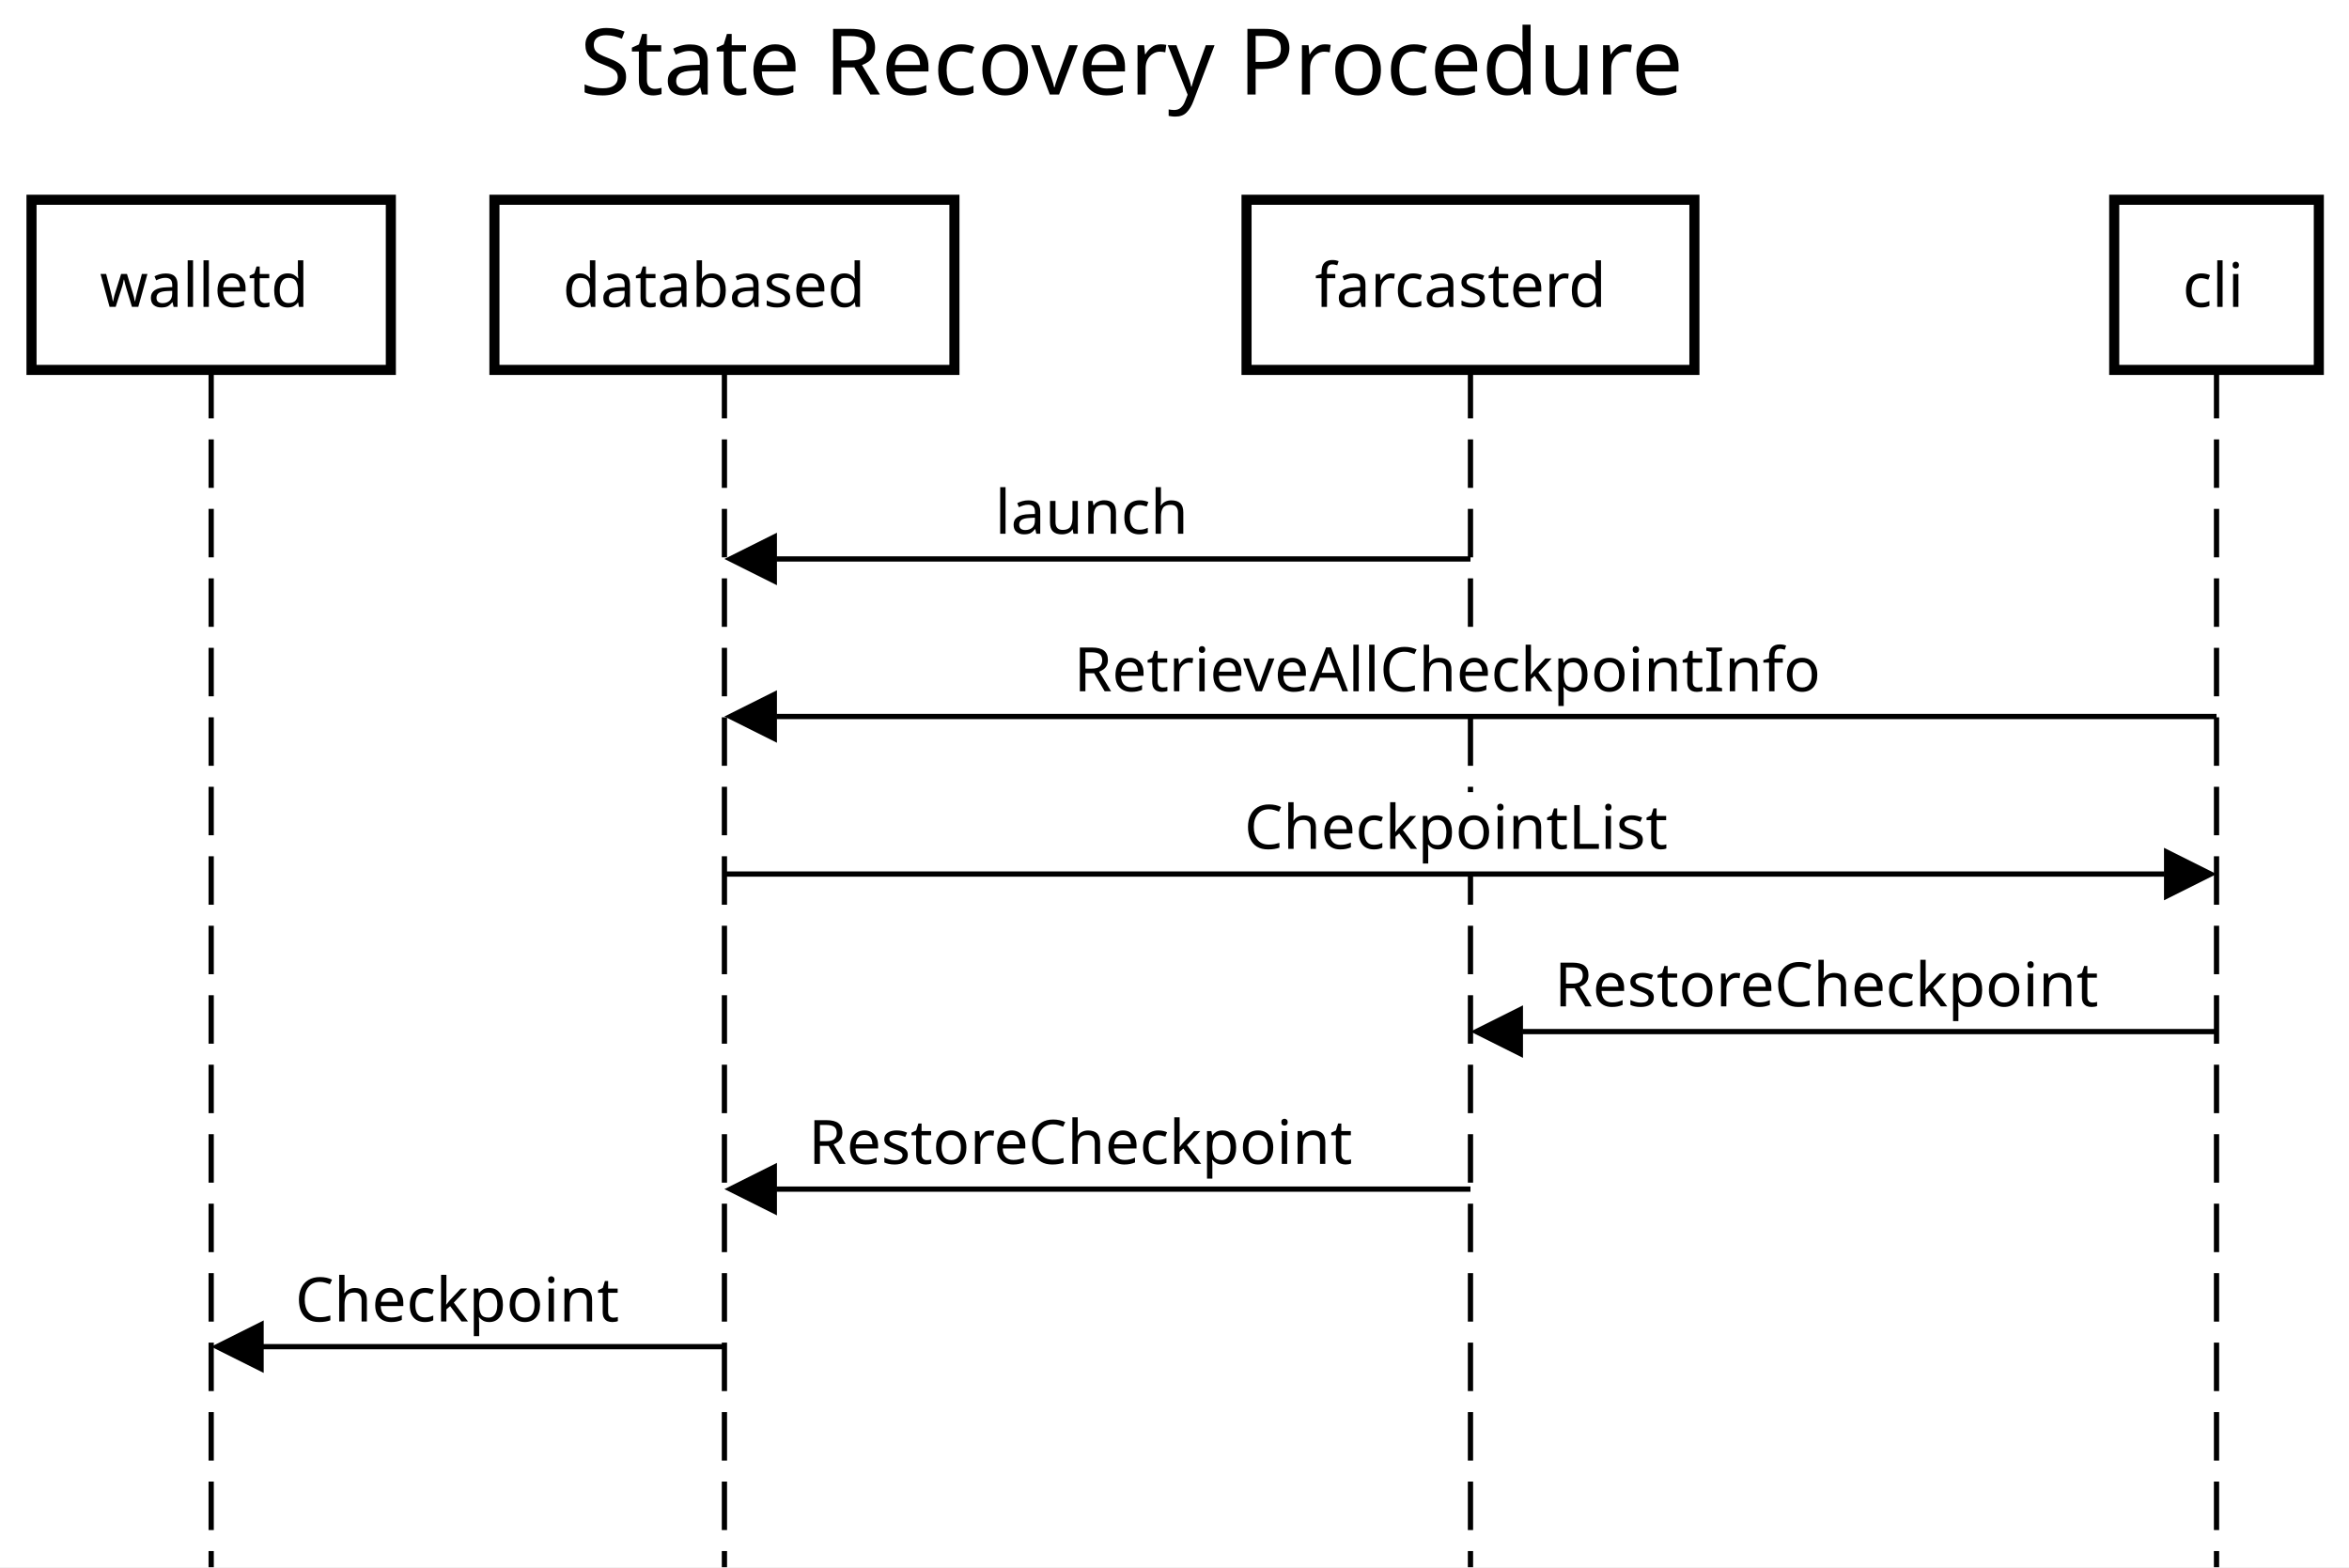
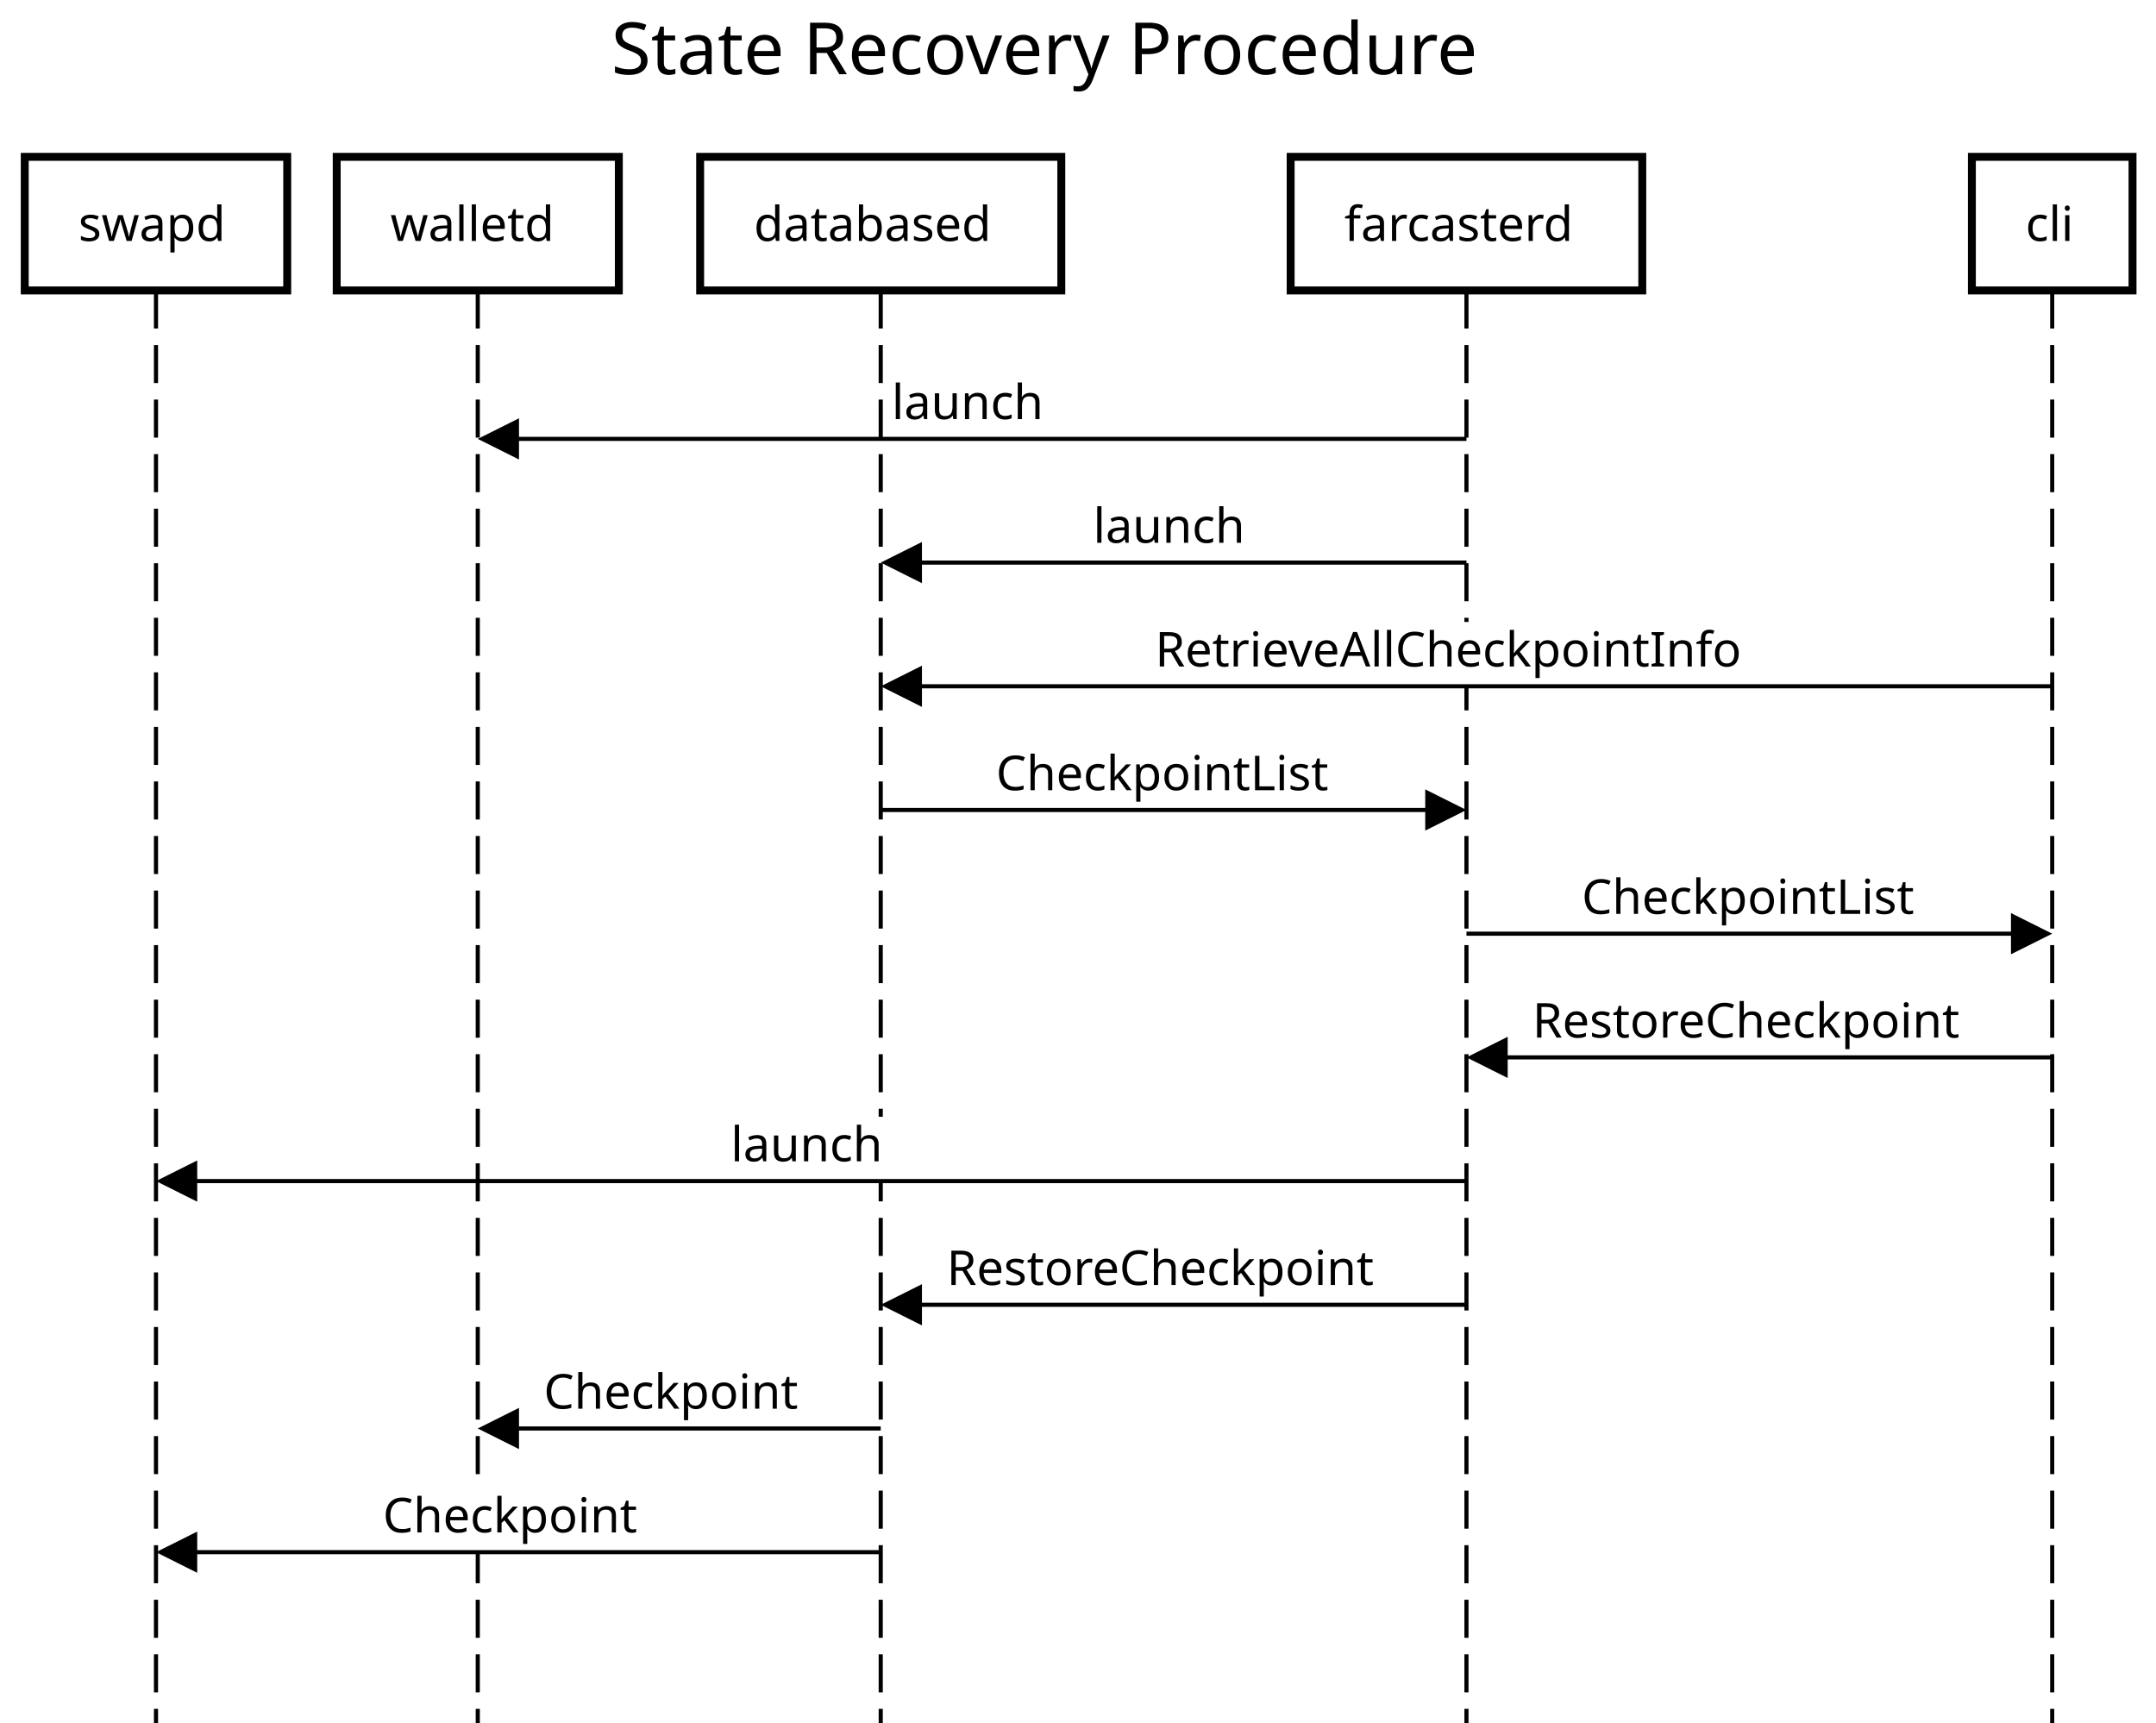
- <svg xmlns="http://www.w3.org/2000/svg" version="1.1" width="562" height="375">
+ <svg xmlns="http://www.w3.org/2000/svg" version="1.1" width="657" height="525">
  <defs />
  <g>
    <g />
    <g />
    <g />
    <g />
    <g />
    <g />
+     <g />
+     <g />
+     <g />
+     <g />
    <g>
-       <rect fill="white" stroke="none" x="0" y="0" width="562" height="375" />
+       <rect fill="white" stroke="none" x="0" y="0" width="657" height="525" />
    </g>
    <g>
-       <text fill="black" stroke="none" font-family="sans-serif" font-size="16.5pt" font-style="normal" font-weight="normal" text-decoration="normal" x="138.743" y="22.618" text-anchor="start" dominant-baseline="alphabetic" xml:space="preserve">State Recovery Procedure</text>
+       <text fill="black" stroke="none" font-family="sans-serif" font-size="16.5pt" font-style="normal" font-weight="normal" text-decoration="normal" x="186.276" y="22.618" text-anchor="start" dominant-baseline="alphabetic" xml:space="preserve">State Recovery Procedure</text>
    </g>
    <g />
    <g>
-       <path fill="none" stroke="black" paint-order="fill stroke markers" d=" M 50.525 88.512 L 50.525 375.006" stroke-miterlimit="10" stroke-width="1.257" stroke-dasharray="11.599,5.026" />
-       <path fill="none" stroke="black" paint-order="fill stroke markers" d=" M 173.318 88.512 L 173.318 375.006" stroke-miterlimit="10" stroke-width="1.257" stroke-dasharray="11.599,5.026" />
-       <path fill="none" stroke="black" paint-order="fill stroke markers" d=" M 351.811 88.512 L 351.811 375.006" stroke-miterlimit="10" stroke-width="1.257" stroke-dasharray="11.599,5.026" />
-       <path fill="none" stroke="black" paint-order="fill stroke markers" d=" M 530.304 88.512 L 530.304 375.006" stroke-miterlimit="10" stroke-width="1.257" stroke-dasharray="11.599,5.026" />
+       <path fill="none" stroke="black" paint-order="fill stroke markers" d=" M 47.533 88.512 L 47.533 525.792" stroke-miterlimit="10" stroke-width="1.257" stroke-dasharray="11.599,5.026" />
+       <path fill="none" stroke="black" paint-order="fill stroke markers" d=" M 145.591 88.512 L 145.591 525.792" stroke-miterlimit="10" stroke-width="1.257" stroke-dasharray="11.599,5.026" />
+       <path fill="none" stroke="black" paint-order="fill stroke markers" d=" M 268.384 88.512 L 268.384 525.792" stroke-miterlimit="10" stroke-width="1.257" stroke-dasharray="11.599,5.026" />
+       <path fill="none" stroke="black" paint-order="fill stroke markers" d=" M 446.877 88.512 L 446.877 525.792" stroke-miterlimit="10" stroke-width="1.257" stroke-dasharray="11.599,5.026" />
+       <path fill="none" stroke="black" paint-order="fill stroke markers" d=" M 625.37 88.512 L 625.37 525.792" stroke-miterlimit="10" stroke-width="1.257" stroke-dasharray="11.599,5.026" />
    </g>
    <g>
      <path fill="none" stroke="none" />
      <g>
-         <path fill="white" stroke="black" paint-order="fill stroke markers" d=" M 7.539 47.799 L 93.51 47.799 L 93.51 88.512 L 7.539 88.512 L 7.539 47.799 Z" stroke-miterlimit="10" stroke-width="2.413" stroke-dasharray="" />
+         <path fill="white" stroke="black" paint-order="fill stroke markers" d=" M 7.539 47.799 L 87.527 47.799 L 87.527 88.512 L 7.539 88.512 L 7.539 47.799 Z" stroke-miterlimit="10" stroke-width="2.413" stroke-dasharray="" />
      </g>
      <g>
        <g />
-         <text fill="black" stroke="none" font-family="sans-serif" font-size="11pt" font-style="normal" font-weight="normal" text-decoration="normal" x="23.9" y="73.433" text-anchor="start" dominant-baseline="alphabetic" xml:space="preserve">walletd</text>
+         <text fill="black" stroke="none" font-family="sans-serif" font-size="11pt" font-style="normal" font-weight="normal" text-decoration="normal" x="23.9" y="73.433" text-anchor="start" dominant-baseline="alphabetic" xml:space="preserve">swapd</text>
      </g>
      <path fill="none" stroke="none" />
      <g>
-         <path fill="white" stroke="black" paint-order="fill stroke markers" d=" M 118.291 47.799 L 228.345 47.799 L 228.345 88.512 L 118.291 88.512 L 118.291 47.799 Z" stroke-miterlimit="10" stroke-width="2.413" stroke-dasharray="" />
+         <path fill="white" stroke="black" paint-order="fill stroke markers" d=" M 102.605 47.799 L 188.576 47.799 L 188.576 88.512 L 102.605 88.512 L 102.605 47.799 Z" stroke-miterlimit="10" stroke-width="2.413" stroke-dasharray="" />
      </g>
      <g>
        <g />
-         <text fill="black" stroke="none" font-family="sans-serif" font-size="11pt" font-style="normal" font-weight="normal" text-decoration="normal" x="134.651" y="73.433" text-anchor="start" dominant-baseline="alphabetic" xml:space="preserve">databased</text>
+         <text fill="black" stroke="none" font-family="sans-serif" font-size="11pt" font-style="normal" font-weight="normal" text-decoration="normal" x="118.966" y="73.433" text-anchor="start" dominant-baseline="alphabetic" xml:space="preserve">walletd</text>
      </g>
      <path fill="none" stroke="none" />
      <g>
-         <path fill="white" stroke="black" paint-order="fill stroke markers" d=" M 298.234 47.799 L 405.388 47.799 L 405.388 88.512 L 298.234 88.512 L 298.234 47.799 Z" stroke-miterlimit="10" stroke-width="2.413" stroke-dasharray="" />
+         <path fill="white" stroke="black" paint-order="fill stroke markers" d=" M 213.357 47.799 L 323.411 47.799 L 323.411 88.512 L 213.357 88.512 L 213.357 47.799 Z" stroke-miterlimit="10" stroke-width="2.413" stroke-dasharray="" />
      </g>
      <g>
        <g />
-         <text fill="black" stroke="none" font-family="sans-serif" font-size="11pt" font-style="normal" font-weight="normal" text-decoration="normal" x="314.594" y="73.433" text-anchor="start" dominant-baseline="alphabetic" xml:space="preserve">farcasterd</text>
+         <text fill="black" stroke="none" font-family="sans-serif" font-size="11pt" font-style="normal" font-weight="normal" text-decoration="normal" x="229.717" y="73.433" text-anchor="start" dominant-baseline="alphabetic" xml:space="preserve">databased</text>
      </g>
      <path fill="none" stroke="none" />
      <g>
-         <path fill="white" stroke="black" paint-order="fill stroke markers" d=" M 505.827 47.799 L 554.781 47.799 L 554.781 88.512 L 505.827 88.512 L 505.827 47.799 Z" stroke-miterlimit="10" stroke-width="2.413" stroke-dasharray="" />
+         <path fill="white" stroke="black" paint-order="fill stroke markers" d=" M 393.3 47.799 L 500.454 47.799 L 500.454 88.512 L 393.3 88.512 L 393.3 47.799 Z" stroke-miterlimit="10" stroke-width="2.413" stroke-dasharray="" />
      </g>
      <g>
        <g />
-         <text fill="black" stroke="none" font-family="sans-serif" font-size="11pt" font-style="normal" font-weight="normal" text-decoration="normal" x="522.187" y="73.433" text-anchor="start" dominant-baseline="alphabetic" xml:space="preserve">cli</text>
+         <text fill="black" stroke="none" font-family="sans-serif" font-size="11pt" font-style="normal" font-weight="normal" text-decoration="normal" x="409.66" y="73.433" text-anchor="start" dominant-baseline="alphabetic" xml:space="preserve">farcasterd</text>
+       </g>
+       <path fill="none" stroke="none" />
+       <g>
+         <path fill="white" stroke="black" paint-order="fill stroke markers" d=" M 600.893 47.799 L 649.847 47.799 L 649.847 88.512 L 600.893 88.512 L 600.893 47.799 Z" stroke-miterlimit="10" stroke-width="2.413" stroke-dasharray="" />
+       </g>
+       <g>
+         <g />
+         <text fill="black" stroke="none" font-family="sans-serif" font-size="11pt" font-style="normal" font-weight="normal" text-decoration="normal" x="617.253" y="73.433" text-anchor="start" dominant-baseline="alphabetic" xml:space="preserve">cli</text>
      </g>
    </g>
    <g>
      <g>
        <g>
-           <rect fill="white" stroke="none" x="235.786" y="114.145" width="53.557" height="19.602" />
+           <rect fill="white" stroke="none" x="269.455" y="114.145" width="53.557" height="19.602" />
        </g>
-         <text fill="black" stroke="none" font-family="sans-serif" font-size="11pt" font-style="normal" font-weight="normal" text-decoration="normal" x="238.048" y="127.716" text-anchor="start" dominant-baseline="alphabetic" xml:space="preserve">launch</text>
+         <text fill="black" stroke="none" font-family="sans-serif" font-size="11pt" font-style="normal" font-weight="normal" text-decoration="normal" x="271.717" y="127.716" text-anchor="start" dominant-baseline="alphabetic" xml:space="preserve">launch</text>
      </g>
      <g>
-         <path fill="none" stroke="black" paint-order="fill stroke markers" d=" M 351.811 133.748 L 185.732 133.748" stroke-miterlimit="10" stroke-width="1.257" stroke-dasharray="" />
-         <g transform="translate(173.3177,133.7476) translate(-173.3177,-133.7476)">
-           <path fill="black" stroke="none" paint-order="stroke fill markers" d=" M 185.883 127.465 L 173.318 133.748 L 185.883 140.03 Z" />
+         <path fill="none" stroke="black" paint-order="fill stroke markers" d=" M 446.877 133.748 L 158.005 133.748" stroke-miterlimit="10" stroke-width="1.257" stroke-dasharray="" />
+         <g transform="translate(145.5906,133.7476) translate(-145.5906,-133.7476)">
+           <path fill="black" stroke="none" paint-order="stroke fill markers" d=" M 158.156 127.465 L 145.591 133.748 L 158.156 140.03 Z" />
        </g>
      </g>
      <g>
        <g>
-           <rect fill="white" stroke="none" x="254.674" y="151.842" width="194.274" height="19.602" />
+           <rect fill="white" stroke="none" x="330.852" y="151.842" width="53.557" height="19.602" />
        </g>
-         <text fill="black" stroke="none" font-family="sans-serif" font-size="11pt" font-style="normal" font-weight="normal" text-decoration="normal" x="256.936" y="165.413" text-anchor="start" dominant-baseline="alphabetic" xml:space="preserve">RetrieveAllCheckpointInfo</text>
+         <text fill="black" stroke="none" font-family="sans-serif" font-size="11pt" font-style="normal" font-weight="normal" text-decoration="normal" x="333.114" y="165.413" text-anchor="start" dominant-baseline="alphabetic" xml:space="preserve">launch</text>
      </g>
      <g>
-         <path fill="none" stroke="black" paint-order="fill stroke markers" d=" M 530.304 171.444 L 185.732 171.444" stroke-miterlimit="10" stroke-width="1.257" stroke-dasharray="" />
-         <g transform="translate(173.3177,171.4442) translate(-173.3177,-171.4442)">
-           <path fill="black" stroke="none" paint-order="stroke fill markers" d=" M 185.883 165.161 L 173.318 171.444 L 185.883 177.727 Z" />
+         <path fill="none" stroke="black" paint-order="fill stroke markers" d=" M 446.877 171.444 L 280.798 171.444" stroke-miterlimit="10" stroke-width="1.257" stroke-dasharray="" />
+         <g transform="translate(268.3837,171.4442) translate(-268.3837,-171.4442)">
+           <path fill="black" stroke="none" paint-order="stroke fill markers" d=" M 280.949 165.161 L 268.384 171.444 L 280.949 177.727 Z" />
        </g>
      </g>
      <g>
        <g>
-           <rect fill="white" stroke="none" x="295.432" y="189.539" width="112.757" height="19.602" />
+           <rect fill="white" stroke="none" x="349.74" y="189.539" width="194.274" height="19.602" />
        </g>
-         <text fill="black" stroke="none" font-family="sans-serif" font-size="11pt" font-style="normal" font-weight="normal" text-decoration="normal" x="297.694" y="203.109" text-anchor="start" dominant-baseline="alphabetic" xml:space="preserve">CheckpointList</text>
+         <text fill="black" stroke="none" font-family="sans-serif" font-size="11pt" font-style="normal" font-weight="normal" text-decoration="normal" x="352.002" y="203.109" text-anchor="start" dominant-baseline="alphabetic" xml:space="preserve">RetrieveAllCheckpointInfo</text>
      </g>
      <g>
-         <path fill="none" stroke="black" paint-order="fill stroke markers" d=" M 173.318 209.141 L 517.889 209.141" stroke-miterlimit="10" stroke-width="1.257" stroke-dasharray="" />
-         <g transform="translate(530.3039,209.1409) translate(-530.3039,-209.1409)">
-           <path fill="black" stroke="none" paint-order="stroke fill markers" d=" M 517.738 202.858 L 530.304 209.141 L 517.738 215.424 Z" />
+         <path fill="none" stroke="black" paint-order="fill stroke markers" d=" M 625.37 209.141 L 280.798 209.141" stroke-miterlimit="10" stroke-width="1.257" stroke-dasharray="" />
+         <g transform="translate(268.3837,209.1409) translate(-268.3837,-209.1409)">
+           <path fill="black" stroke="none" paint-order="stroke fill markers" d=" M 280.949 202.858 L 268.384 209.141 L 280.949 215.424 Z" />
        </g>
      </g>
      <g>
        <g>
-           <rect fill="white" stroke="none" x="369.654" y="227.235" width="142.807" height="19.602" />
+           <rect fill="white" stroke="none" x="301.252" y="227.235" width="112.757" height="19.602" />
        </g>
-         <text fill="black" stroke="none" font-family="sans-serif" font-size="11pt" font-style="normal" font-weight="normal" text-decoration="normal" x="371.916" y="240.806" text-anchor="start" dominant-baseline="alphabetic" xml:space="preserve">RestoreCheckpoint</text>
+         <text fill="black" stroke="none" font-family="sans-serif" font-size="11pt" font-style="normal" font-weight="normal" text-decoration="normal" x="303.514" y="240.806" text-anchor="start" dominant-baseline="alphabetic" xml:space="preserve">CheckpointList</text>
      </g>
      <g>
-         <path fill="none" stroke="black" paint-order="fill stroke markers" d=" M 530.304 246.837 L 364.226 246.837" stroke-miterlimit="10" stroke-width="1.257" stroke-dasharray="" />
-         <g transform="translate(351.8108,246.8375) translate(-351.8108,-246.8375)">
-           <path fill="black" stroke="none" paint-order="stroke fill markers" d=" M 364.376 240.555 L 351.811 246.837 L 364.376 253.12 Z" />
+         <path fill="none" stroke="black" paint-order="fill stroke markers" d=" M 268.384 246.837 L 434.462 246.837" stroke-miterlimit="10" stroke-width="1.257" stroke-dasharray="" />
+         <g transform="translate(446.8768,246.8375) translate(-446.8768,-246.8375)">
+           <path fill="black" stroke="none" paint-order="stroke fill markers" d=" M 434.311 240.555 L 446.877 246.837 L 434.311 253.12 Z" />
        </g>
      </g>
      <g>
        <g>
-           <rect fill="white" stroke="none" x="191.161" y="264.932" width="142.807" height="19.602" />
+           <rect fill="white" stroke="none" x="479.745" y="264.932" width="112.757" height="19.602" />
        </g>
-         <text fill="black" stroke="none" font-family="sans-serif" font-size="11pt" font-style="normal" font-weight="normal" text-decoration="normal" x="193.423" y="278.503" text-anchor="start" dominant-baseline="alphabetic" xml:space="preserve">RestoreCheckpoint</text>
+         <text fill="black" stroke="none" font-family="sans-serif" font-size="11pt" font-style="normal" font-weight="normal" text-decoration="normal" x="482.007" y="278.503" text-anchor="start" dominant-baseline="alphabetic" xml:space="preserve">CheckpointList</text>
      </g>
      <g>
-         <path fill="none" stroke="black" paint-order="fill stroke markers" d=" M 351.811 284.534 L 185.732 284.534" stroke-miterlimit="10" stroke-width="1.257" stroke-dasharray="" />
-         <g transform="translate(173.3177,284.5341) translate(-173.3177,-284.5341)">
-           <path fill="black" stroke="none" paint-order="stroke fill markers" d=" M 185.883 278.251 L 173.318 284.534 L 185.883 290.817 Z" />
+         <path fill="none" stroke="black" paint-order="fill stroke markers" d=" M 446.877 284.534 L 612.955 284.534" stroke-miterlimit="10" stroke-width="1.257" stroke-dasharray="" />
+         <g transform="translate(625.3699,284.5341) translate(-625.3699,-284.5341)">
+           <path fill="black" stroke="none" paint-order="stroke fill markers" d=" M 612.804 278.251 L 625.37 284.534 L 612.804 290.817 Z" />
        </g>
      </g>
      <g>
        <g>
-           <rect fill="white" stroke="none" x="68.368" y="302.628" width="87.107" height="19.602" />
+           <rect fill="white" stroke="none" x="464.72" y="302.628" width="142.807" height="19.602" />
        </g>
-         <text fill="black" stroke="none" font-family="sans-serif" font-size="11pt" font-style="normal" font-weight="normal" text-decoration="normal" x="70.63" y="316.199" text-anchor="start" dominant-baseline="alphabetic" xml:space="preserve">Checkpoint</text>
+         <text fill="black" stroke="none" font-family="sans-serif" font-size="11pt" font-style="normal" font-weight="normal" text-decoration="normal" x="466.982" y="316.199" text-anchor="start" dominant-baseline="alphabetic" xml:space="preserve">RestoreCheckpoint</text>
      </g>
      <g>
-         <path fill="none" stroke="black" paint-order="fill stroke markers" d=" M 173.318 322.231 L 62.939 322.231" stroke-miterlimit="10" stroke-width="1.257" stroke-dasharray="" />
-         <g transform="translate(50.52466,322.2307) translate(-50.52466,-322.2307)">
-           <path fill="black" stroke="none" paint-order="stroke fill markers" d=" M 63.09 315.948 L 50.525 322.231 L 63.09 328.514 Z" />
+         <path fill="none" stroke="black" paint-order="fill stroke markers" d=" M 625.37 322.231 L 459.292 322.231" stroke-miterlimit="10" stroke-width="1.257" stroke-dasharray="" />
+         <g transform="translate(446.8768,322.2307) translate(-446.8768,-322.2307)">
+           <path fill="black" stroke="none" paint-order="stroke fill markers" d=" M 459.442 315.948 L 446.877 322.231 L 459.442 328.514 Z" />
+         </g>
+       </g>
+       <g>
+         <g>
+           <rect fill="white" stroke="none" x="220.426" y="340.325" width="53.557" height="19.602" />
+         </g>
+         <text fill="black" stroke="none" font-family="sans-serif" font-size="11pt" font-style="normal" font-weight="normal" text-decoration="normal" x="222.688" y="353.896" text-anchor="start" dominant-baseline="alphabetic" xml:space="preserve">launch</text>
+       </g>
+       <g>
+         <path fill="none" stroke="black" paint-order="fill stroke markers" d=" M 446.877 359.927 L 59.948 359.927" stroke-miterlimit="10" stroke-width="1.257" stroke-dasharray="" />
+         <g transform="translate(47.53299,359.9274) translate(-47.53299,-359.9274)">
+           <path fill="black" stroke="none" paint-order="stroke fill markers" d=" M 60.099 353.645 L 47.533 359.927 L 60.099 366.21 Z" />
+         </g>
+       </g>
+       <g>
+         <g>
+           <rect fill="white" stroke="none" x="286.227" y="378.022" width="142.807" height="19.602" />
+         </g>
+         <text fill="black" stroke="none" font-family="sans-serif" font-size="11pt" font-style="normal" font-weight="normal" text-decoration="normal" x="288.489" y="391.593" text-anchor="start" dominant-baseline="alphabetic" xml:space="preserve">RestoreCheckpoint</text>
+       </g>
+       <g>
+         <path fill="none" stroke="black" paint-order="fill stroke markers" d=" M 446.877 397.624 L 280.798 397.624" stroke-miterlimit="10" stroke-width="1.257" stroke-dasharray="" />
+         <g transform="translate(268.3837,397.624) translate(-268.3837,-397.624)">
+           <path fill="black" stroke="none" paint-order="stroke fill markers" d=" M 280.949 391.341 L 268.384 397.624 L 280.949 403.907 Z" />
+         </g>
+       </g>
+       <g>
+         <g>
+           <rect fill="white" stroke="none" x="163.434" y="415.718" width="87.107" height="19.602" />
+         </g>
+         <text fill="black" stroke="none" font-family="sans-serif" font-size="11pt" font-style="normal" font-weight="normal" text-decoration="normal" x="165.696" y="429.289" text-anchor="start" dominant-baseline="alphabetic" xml:space="preserve">Checkpoint</text>
+       </g>
+       <g>
+         <path fill="none" stroke="black" paint-order="fill stroke markers" d=" M 268.384 435.321 L 158.005 435.321" stroke-miterlimit="10" stroke-width="1.257" stroke-dasharray="" />
+         <g transform="translate(145.5906,435.3206) translate(-145.5906,-435.3206)">
+           <path fill="black" stroke="none" paint-order="stroke fill markers" d=" M 158.156 429.038 L 145.591 435.321 L 158.156 441.603 Z" />
+         </g>
+       </g>
+       <g>
+         <g>
+           <rect fill="white" stroke="none" x="114.405" y="453.415" width="87.107" height="19.602" />
+         </g>
+         <text fill="black" stroke="none" font-family="sans-serif" font-size="11pt" font-style="normal" font-weight="normal" text-decoration="normal" x="116.667" y="466.986" text-anchor="start" dominant-baseline="alphabetic" xml:space="preserve">Checkpoint</text>
+       </g>
+       <g>
+         <path fill="none" stroke="black" paint-order="fill stroke markers" d=" M 268.384 473.017 L 59.948 473.017" stroke-miterlimit="10" stroke-width="1.257" stroke-dasharray="" />
+         <g transform="translate(47.53299,473.0172) translate(-47.53299,-473.0172)">
+           <path fill="black" stroke="none" paint-order="stroke fill markers" d=" M 60.099 466.734 L 47.533 473.017 L 60.099 479.3 Z" />
        </g>
      </g>
    </g>
    <g />
    <g />
    <g />
    <g />
+     <g />
  </g>
</svg>
